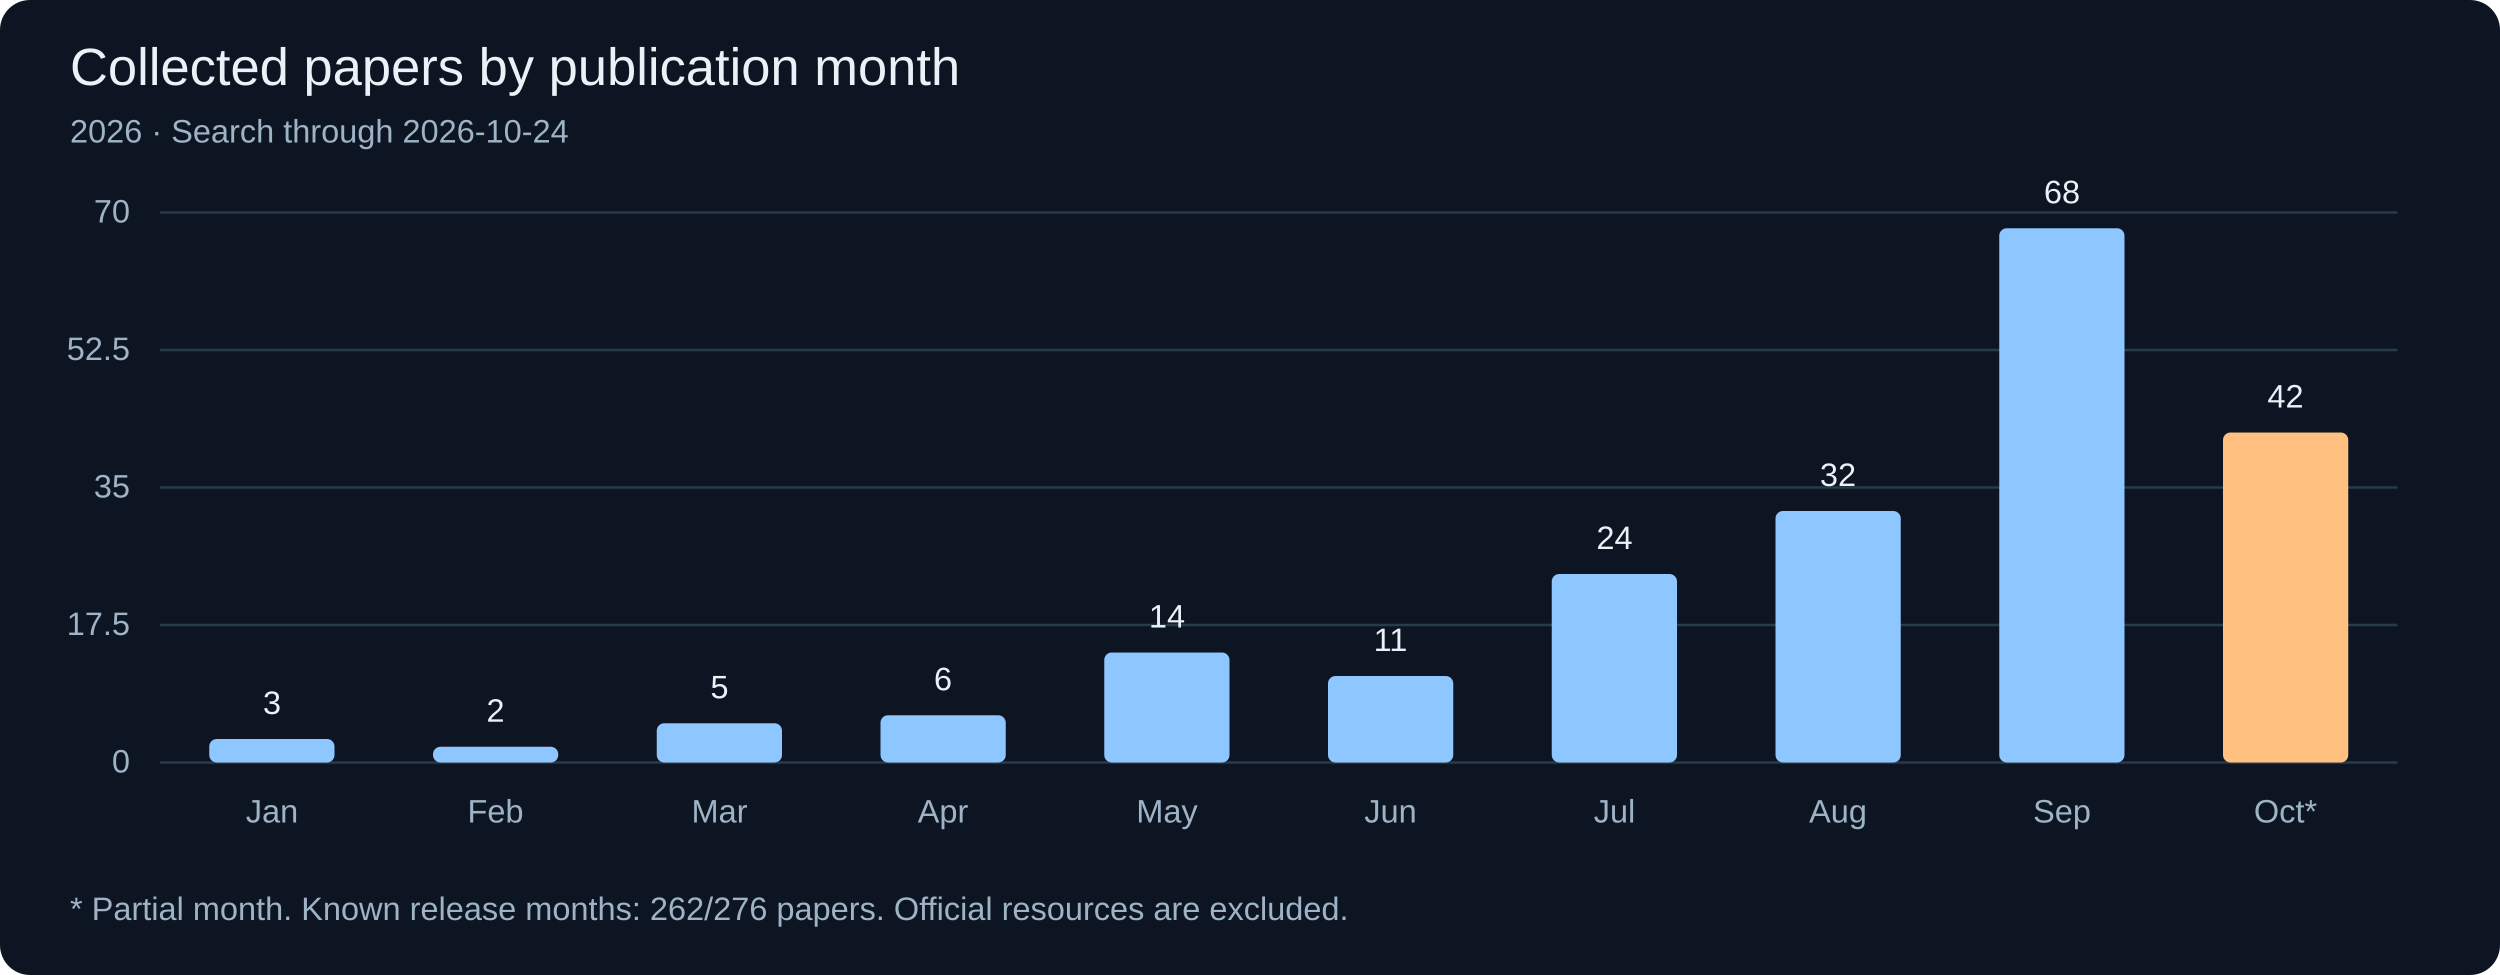
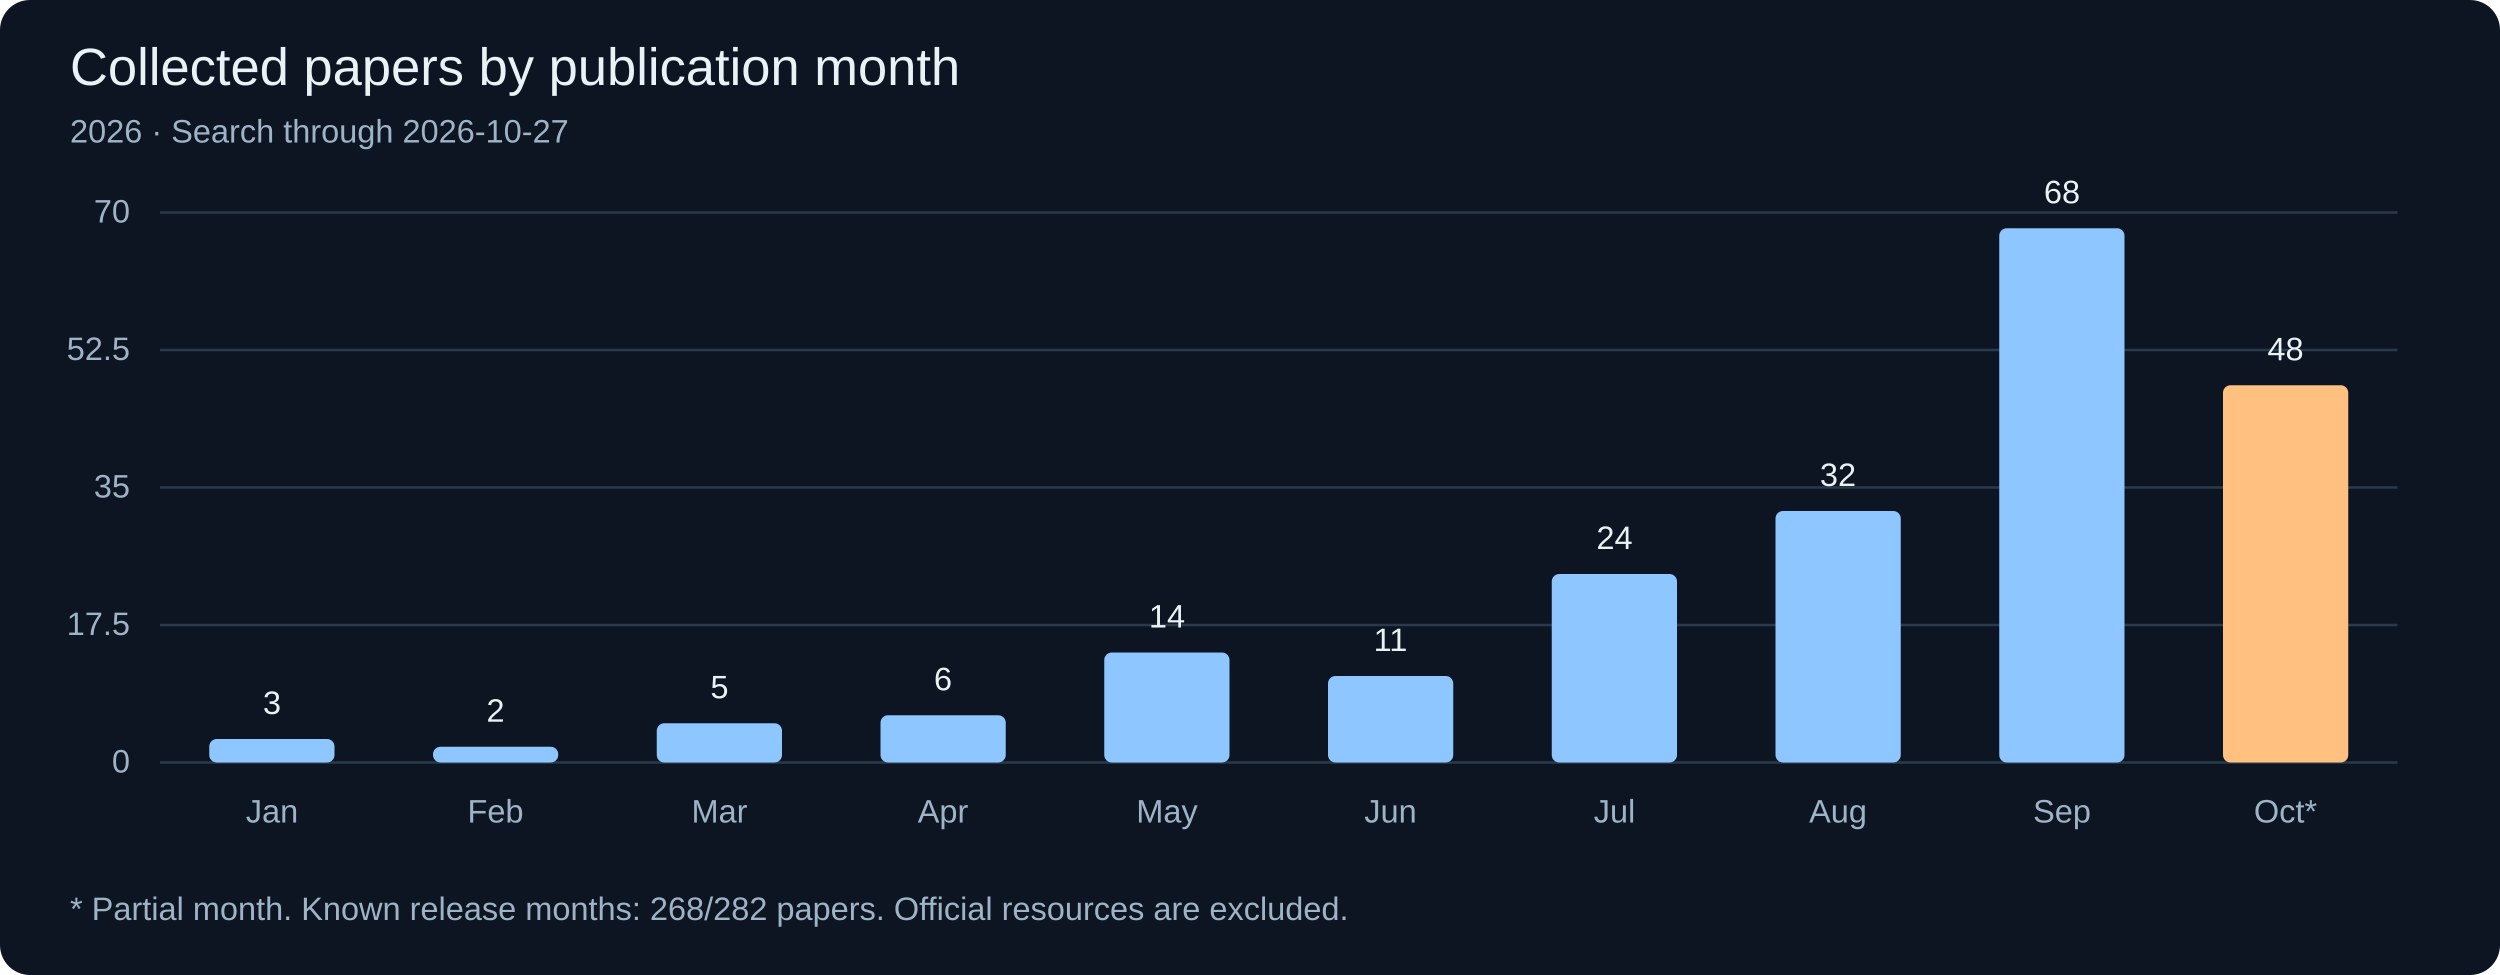
<svg xmlns="http://www.w3.org/2000/svg" width="1000" height="390" viewBox="0 0 1000 390" role="img" aria-labelledby="title desc">
  <rect width="1000" height="390" rx="12" fill="#0c1521" />
  <g font-family="Arial,sans-serif" font-size="13" fill="#e9f2f6">
    <text x="28" y="34" font-size="21">Collected papers by publication month</text>
-     <text x="28" y="57" fill="#9eb3c6">2026 · Search through 2026-10-24</text>
+     <text x="28" y="57" fill="#9eb3c6">2026 · Search through 2026-10-27</text>
    <path d="M64 305.0h895" stroke="#283b4b" />
    <text x="52" y="309.0" text-anchor="end" fill="#9eb3c6">0</text>
    <path d="M64 250.0h895" stroke="#283b4b" />
    <text x="52" y="254.0" text-anchor="end" fill="#9eb3c6">17.5</text>
    <path d="M64 195.0h895" stroke="#283b4b" />
    <text x="52" y="199.0" text-anchor="end" fill="#9eb3c6">35</text>
    <path d="M64 140.0h895" stroke="#283b4b" />
    <text x="52" y="144.0" text-anchor="end" fill="#9eb3c6">52.5</text>
    <path d="M64 85.0h895" stroke="#283b4b" />
    <text x="52" y="89.0" text-anchor="end" fill="#9eb3c6">70</text>
    <rect x="83.7" y="295.6" width="50.1" height="9.4" rx="3" fill="#8ec6ff" />
    <text x="108.8" y="285.6" text-anchor="middle">3</text>
    <text x="108.8" y="329" text-anchor="middle" fill="#9eb3c6">Jan</text>
    <rect x="173.2" y="298.7" width="50.1" height="6.3" rx="3" fill="#8ec6ff" />
    <text x="198.2" y="288.7" text-anchor="middle">2</text>
    <text x="198.2" y="329" text-anchor="middle" fill="#9eb3c6">Feb</text>
    <rect x="262.7" y="289.3" width="50.1" height="15.7" rx="3" fill="#8ec6ff" />
    <text x="287.8" y="279.3" text-anchor="middle">5</text>
    <text x="287.8" y="329" text-anchor="middle" fill="#9eb3c6">Mar</text>
    <rect x="352.2" y="286.1" width="50.1" height="18.9" rx="3" fill="#8ec6ff" />
    <text x="377.2" y="276.1" text-anchor="middle">6</text>
    <text x="377.2" y="329" text-anchor="middle" fill="#9eb3c6">Apr</text>
    <rect x="441.7" y="261.0" width="50.1" height="44.0" rx="3" fill="#8ec6ff" />
    <text x="466.8" y="251.0" text-anchor="middle">14</text>
    <text x="466.8" y="329" text-anchor="middle" fill="#9eb3c6">May</text>
    <rect x="531.2" y="270.4" width="50.1" height="34.6" rx="3" fill="#8ec6ff" />
    <text x="556.2" y="260.4" text-anchor="middle">11</text>
    <text x="556.2" y="329" text-anchor="middle" fill="#9eb3c6">Jun</text>
    <rect x="620.7" y="229.6" width="50.1" height="75.4" rx="3" fill="#8ec6ff" />
    <text x="645.8" y="219.6" text-anchor="middle">24</text>
    <text x="645.8" y="329" text-anchor="middle" fill="#9eb3c6">Jul</text>
    <rect x="710.2" y="204.4" width="50.1" height="100.6" rx="3" fill="#8ec6ff" />
    <text x="735.2" y="194.4" text-anchor="middle">32</text>
    <text x="735.2" y="329" text-anchor="middle" fill="#9eb3c6">Aug</text>
    <rect x="799.7" y="91.3" width="50.1" height="213.7" rx="3" fill="#8ec6ff" />
    <text x="824.8" y="81.3" text-anchor="middle">68</text>
    <text x="824.8" y="329" text-anchor="middle" fill="#9eb3c6">Sep</text>
-     <rect x="889.2" y="173.0" width="50.1" height="132.0" rx="3" fill="#ffc080" />
-     <text x="914.2" y="163.0" text-anchor="middle">42</text>
+     <rect x="889.2" y="154.1" width="50.1" height="150.9" rx="3" fill="#ffc080" />
+     <text x="914.2" y="144.1" text-anchor="middle">48</text>
    <text x="914.2" y="329" text-anchor="middle" fill="#9eb3c6">Oct*</text>
-     <text x="28" y="368" fill="#9eb3c6">* Partial month. Known release months: 262/276 papers. Official resources are excluded.</text>
+     <text x="28" y="368" fill="#9eb3c6">* Partial month. Known release months: 268/282 papers. Official resources are excluded.</text>
  </g>
</svg>
